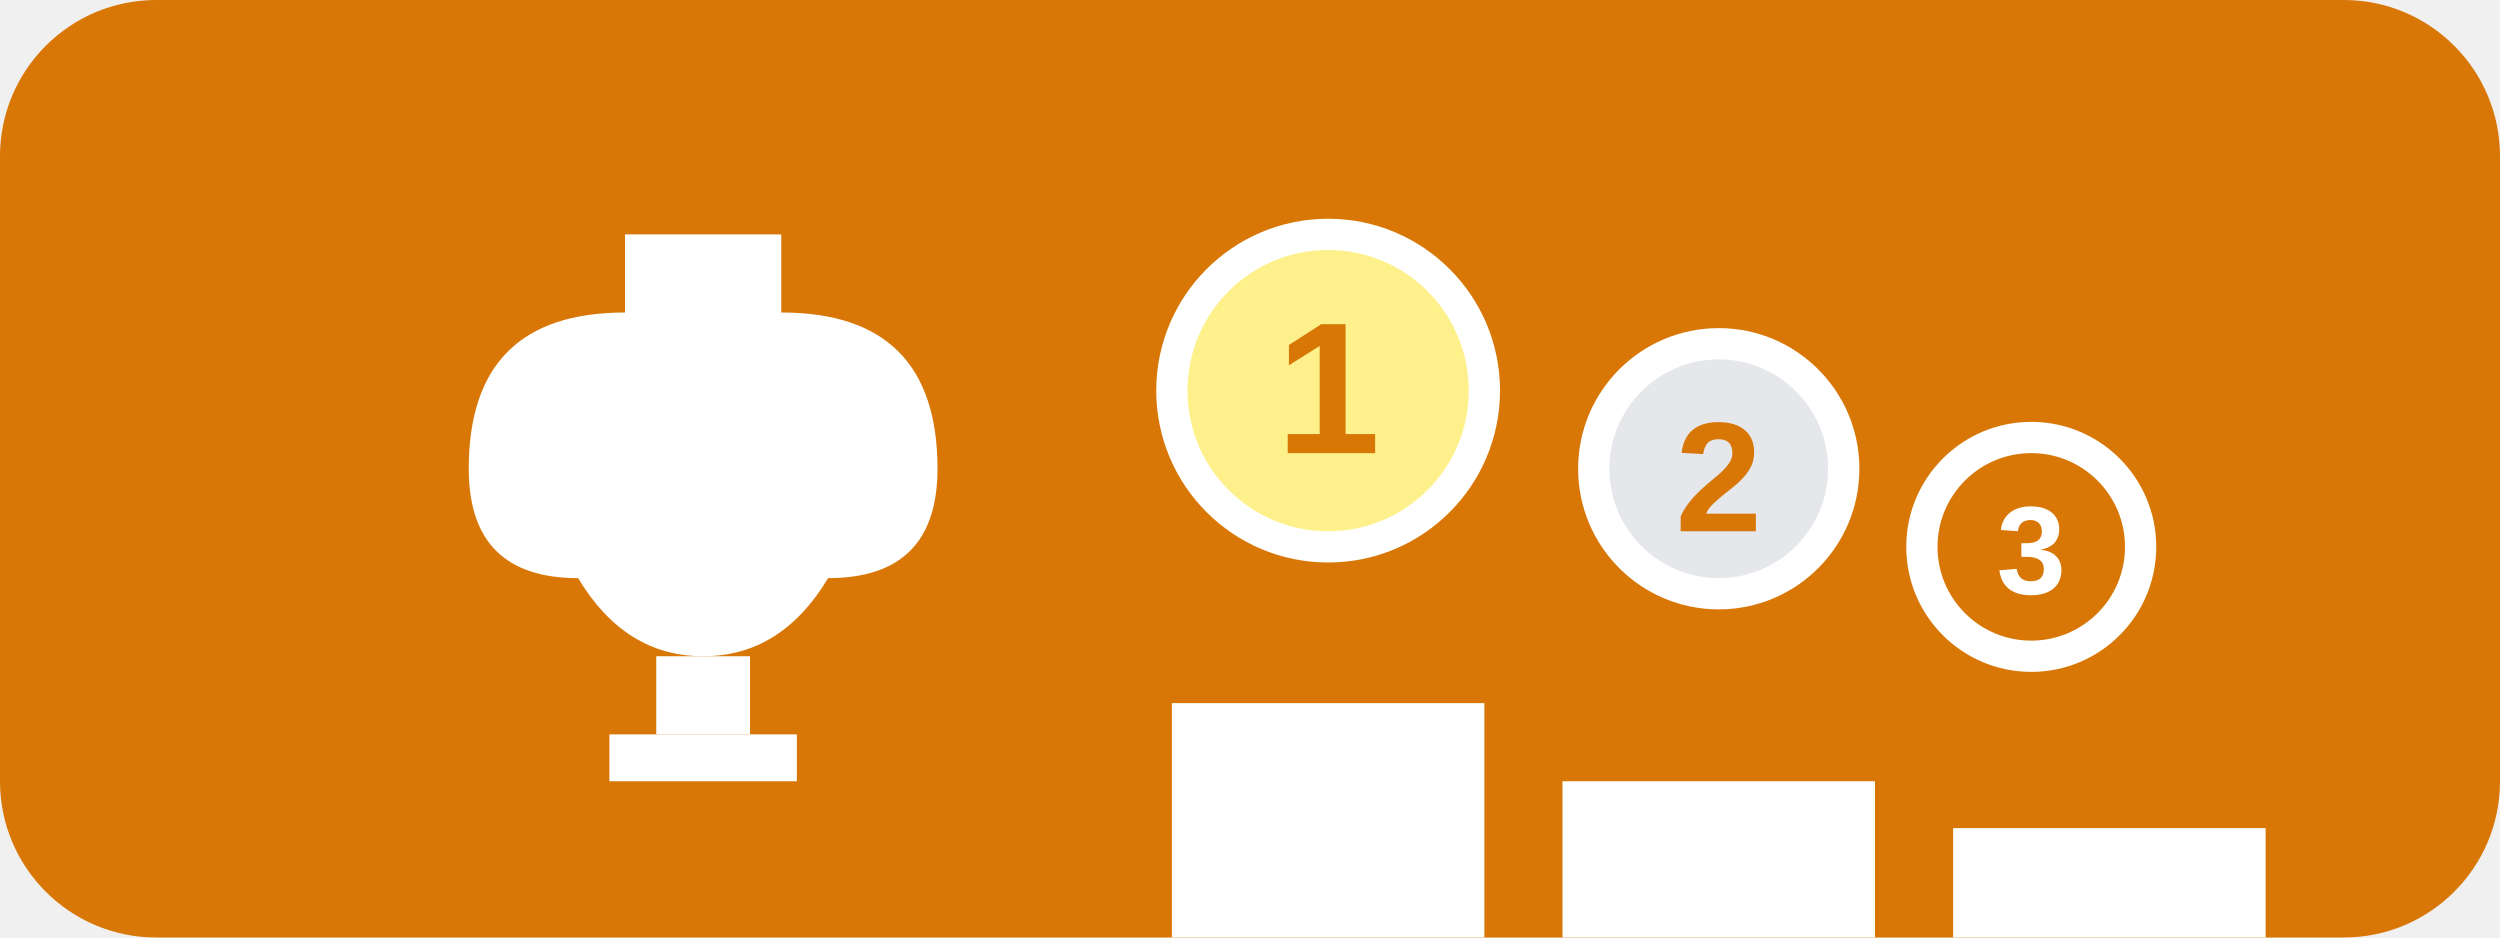
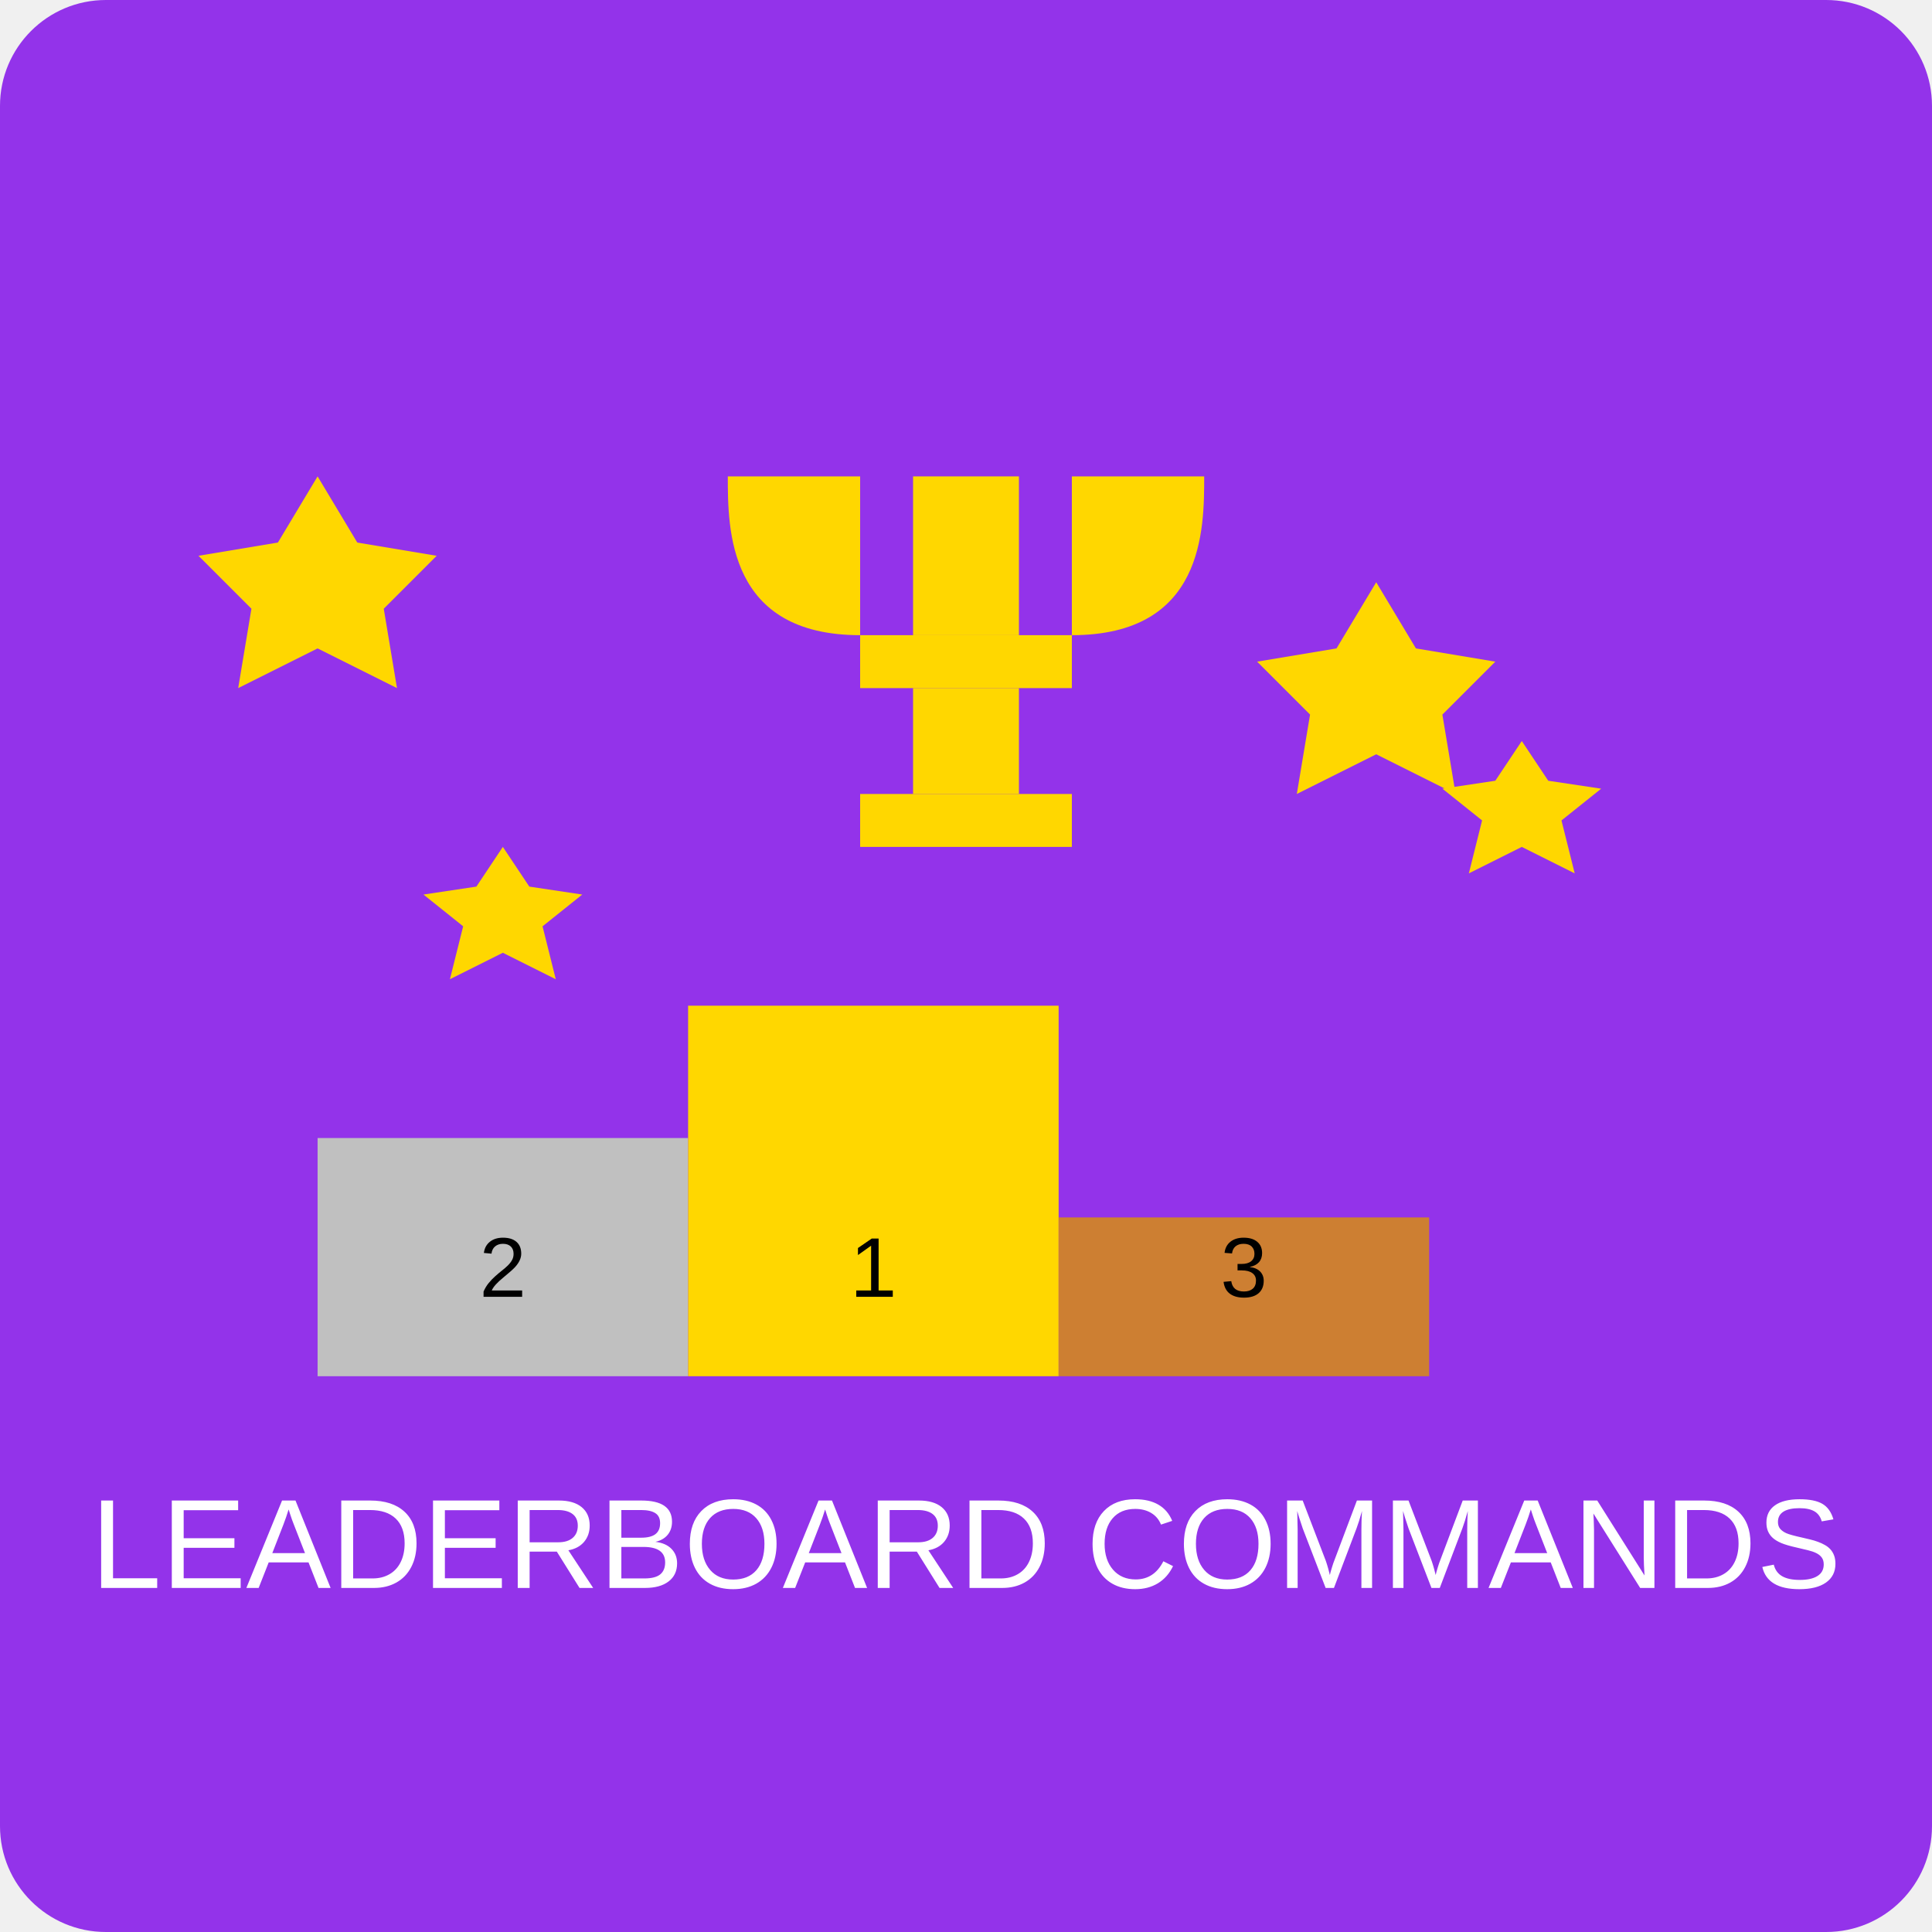
- <svg xmlns="http://www.w3.org/2000/svg" width="160" height="60" viewBox="0 0 160 60">
-   <rect width="160" height="60" rx="10" fill="#D97706" />
-   <g fill="#FFFFFF">
-     <path d="M40,15 L50,15 L50,20 Q60,20 60,30 Q60,37 53,37 Q50,42 45,42 Q40,42 37,37 Q30,37 30,30 Q30,20 40,20 Z" />
-     <rect x="42" y="42" width="6" height="5" />
-     <rect x="39" y="47" width="12" height="3" />
-     <circle cx="85" cy="25" r="10" fill="#FEF08A" stroke="#FFFFFF" stroke-width="2" />
-     <text x="85" y="29" font-family="Arial" font-size="12" font-weight="bold" text-anchor="middle" fill="#D97706">1</text>
-     <circle cx="110" cy="30" r="8" fill="#E5E7EB" stroke="#FFFFFF" stroke-width="2" />
-     <text x="110" y="34" font-family="Arial" font-size="10" font-weight="bold" text-anchor="middle" fill="#D97706">2</text>
-     <circle cx="130" cy="35" r="7" fill="#D97706" stroke="#FFFFFF" stroke-width="2" />
-     <text x="130" y="38" font-family="Arial" font-size="8" font-weight="bold" text-anchor="middle" fill="#FFFFFF">3</text>
-     <rect x="75" y="45" width="20" height="15" />
-     <rect x="100" y="50" width="20" height="10" />
-     <rect x="125" y="53" width="20" height="7" />
-   </g>
+ <svg xmlns="http://www.w3.org/2000/svg" width="730" height="730" viewBox="0 0 730 730">
+   <rect width="730" height="730" rx="40" fill="#9333EA" />
+   <rect x="345" y="180" width="40" height="60" fill="#FFD700" />
+   <rect x="325" y="240" width="80" height="20" fill="#FFD700" />
+   <rect x="345" y="260" width="40" height="40" fill="#FFD700" />
+   <rect x="325" y="300" width="80" height="20" fill="#FFD700" />
+   <path d="M325,240 C275,240 275,200 275,180 L325,180 Z" fill="#FFD700" />
+   <path d="M405,240 C455,240 455,200 455,180 L405,180 Z" fill="#FFD700" />
+   <rect x="120" y="430" width="140" height="90" fill="#C0C0C0" />
+   <text x="190" y="490" font-family="Arial, sans-serif" font-size="32" text-anchor="middle" fill="#000000">2</text>
+   <rect x="260" y="380" width="140" height="140" fill="#FFD700" />
+   <text x="330" y="490" font-family="Arial, sans-serif" font-size="32" text-anchor="middle" fill="#000000">1</text>
+   <rect x="400" y="460" width="140" height="60" fill="#CD7F32" />
+   <text x="470" y="490" font-family="Arial, sans-serif" font-size="32" text-anchor="middle" fill="#000000">3</text>
+   <polygon points="120,180 135,205 165,210 145,230 150,260 120,245 90,260 95,230 75,210 105,205" fill="#FFD700" />
+   <polygon points="520,220 535,245 565,250 545,270 550,300 520,285 490,300 495,270 475,250 505,245" fill="#FFD700" />
+   <polygon points="575,280 585,295 605,298 590,310 595,330 575,320 555,330 560,310 545,298 565,295" fill="#FFD700" />
+   <polygon points="190,320 200,335 220,338 205,350 210,370 190,360 170,370 175,350 160,338 180,335" fill="#FFD700" />
+   <text x="365" y="600" font-family="Arial, sans-serif" font-size="48" text-anchor="middle" fill="#FFFFFF">LEADERBOARD COMMANDS</text>
</svg>
